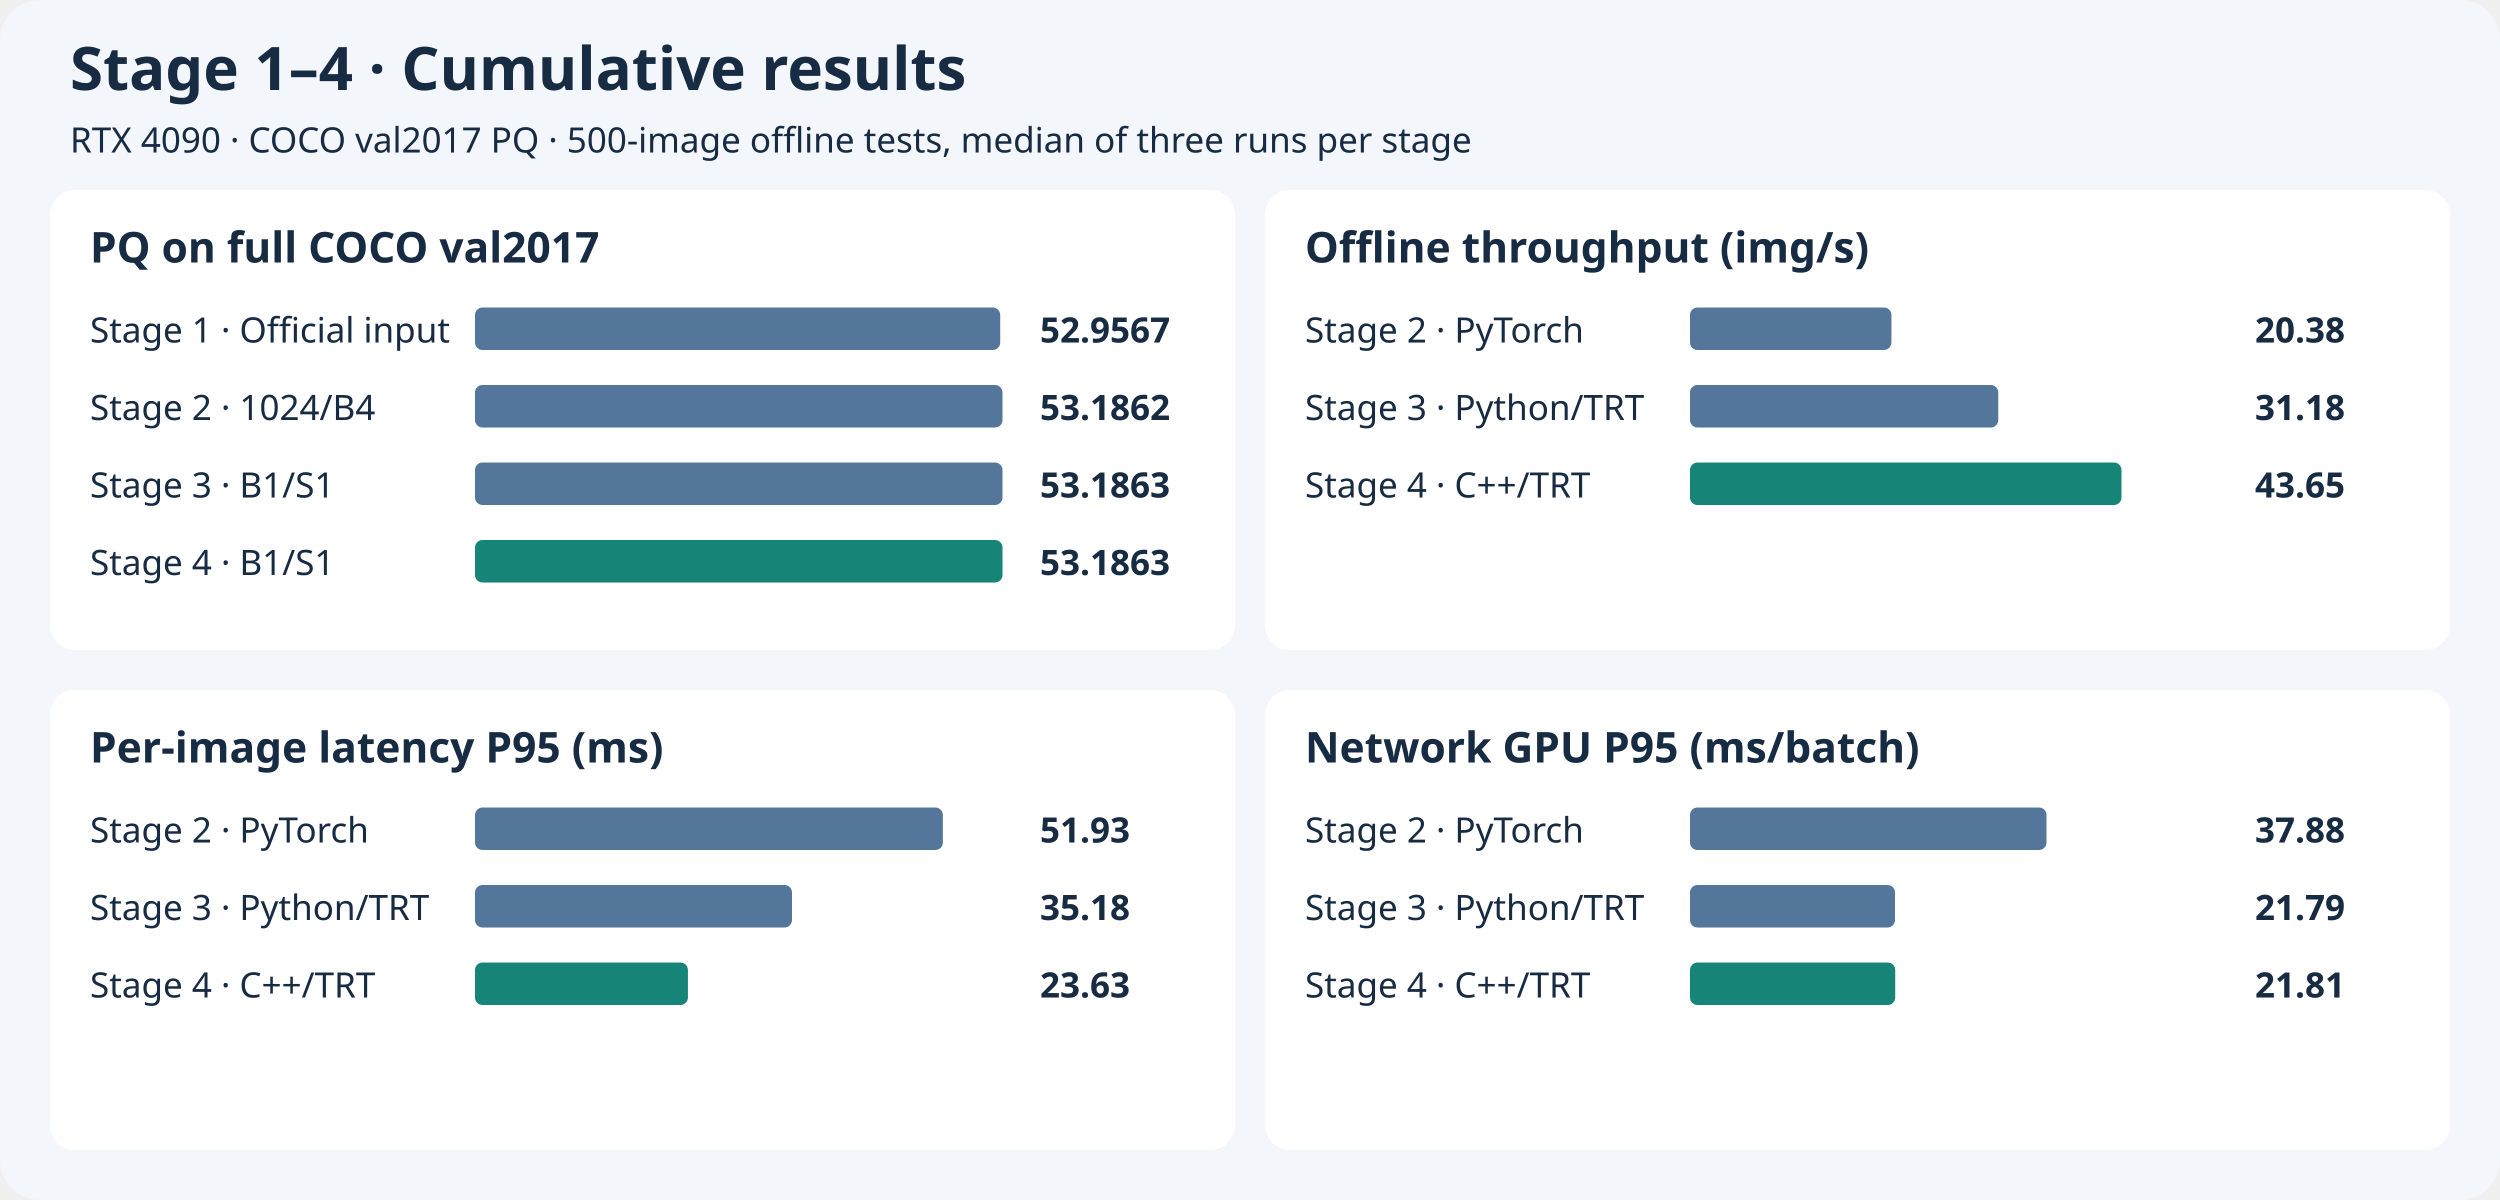
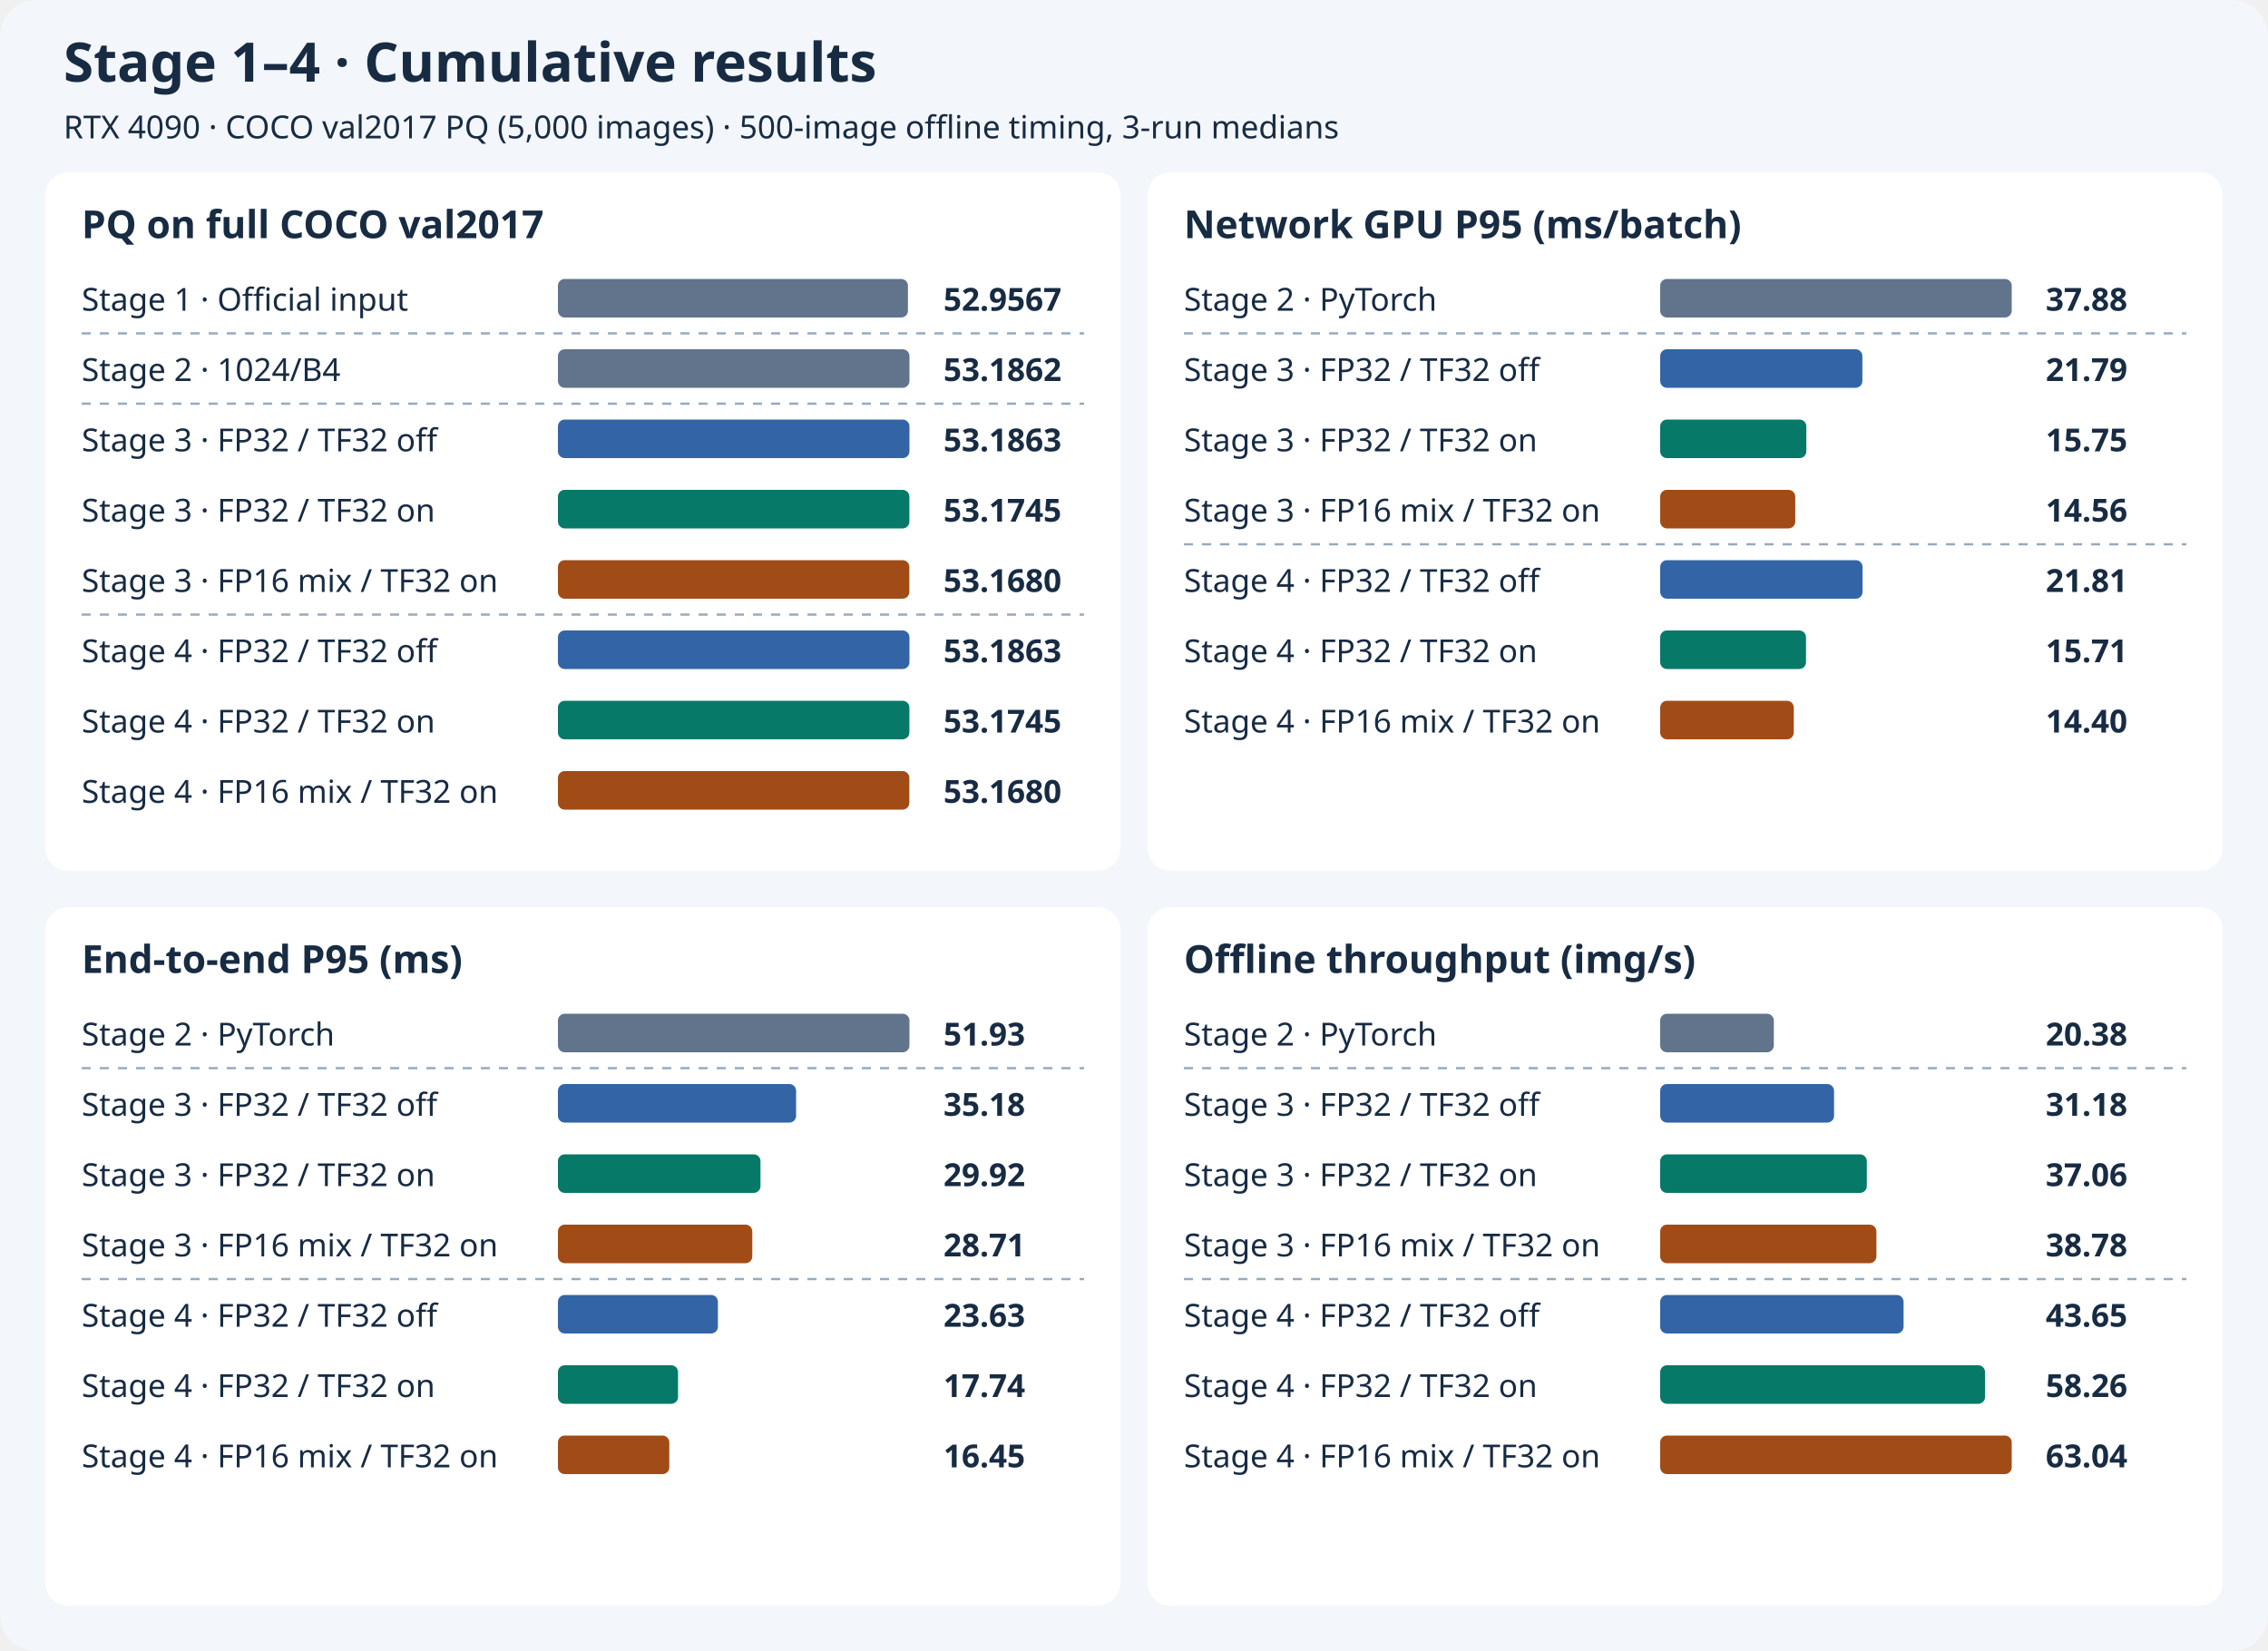
- <svg xmlns="http://www.w3.org/2000/svg" width="1000" height="480" viewBox="0 0 1000 480" role="img" aria-labelledby="title">
-   <rect width="1000" height="480" rx="16" fill="#f3f6fa" />
+ <svg xmlns="http://www.w3.org/2000/svg" width="1000" height="728" viewBox="0 0 1000 728" role="img" aria-labelledby="title">
+   <rect width="1000" height="728" rx="16" fill="#f3f6fa" />
  <g font-family="system-ui, sans-serif" fill="#172b43">
    <text x="28" y="36" font-size="24" font-weight="700">Stage 1–4 · Cumulative results</text>
-     <text x="28" y="61" font-size="14" font-weight="400">RTX 4090 · COCO val2017 PQ · 500-image offline tests, median of three runs per stage</text>
-     <rect x="20" y="76" width="474" height="184" rx="10" fill="white" />
+     <text x="28" y="61" font-size="14" font-weight="400">RTX 4090 · COCO val2017 PQ (5,000 images) · 500-image offline timing, 3-run medians</text>
+     <rect x="20" y="76" width="474" height="308" rx="10" fill="white" />
    <text x="36" y="105" font-size="17" font-weight="700">PQ on full COCO val2017</text>
    <text x="36" y="137" font-size="14" font-weight="400">Stage 1 · Official input</text>
-     <rect x="190" y="123" width="210.09" height="17" rx="3" fill="#54769a" />
+     <rect x="246" y="123" width="154.33" height="17" rx="3" fill="#61748b" />
    <text x="416" y="137" font-size="14" font-weight="650">52.9567</text>
+     <path d="M36 147h442" stroke="#97aabd" stroke-dasharray="4 4" />
    <text x="36" y="168" font-size="14" font-weight="400">Stage 2 · 1024/B4</text>
-     <rect x="190" y="154" width="211.00" height="17" rx="3" fill="#54769a" />
+     <rect x="246" y="154" width="155.00" height="17" rx="3" fill="#61748b" />
    <text x="416" y="168" font-size="14" font-weight="650">53.1862</text>
-     <text x="36" y="199" font-size="14" font-weight="400">Stage 3 · B1/S1</text>
-     <rect x="190" y="185" width="211.00" height="17" rx="3" fill="#54769a" />
+     <path d="M36 178h442" stroke="#97aabd" stroke-dasharray="4 4" />
+     <text x="36" y="199" font-size="14" font-weight="400">Stage 3 · FP32 / TF32 off</text>
+     <rect x="246" y="185" width="155.00" height="17" rx="3" fill="#3365a6" />
    <text x="416" y="199" font-size="14" font-weight="650">53.1863</text>
-     <text x="36" y="230" font-size="14" font-weight="400">Stage 4 · B1/S1</text>
-     <rect x="190" y="216" width="211.00" height="17" rx="3" fill="#168477" />
-     <text x="416" y="230" font-size="14" font-weight="650">53.1863</text>
-     <rect x="506" y="76" width="474" height="184" rx="10" fill="white" />
-     <text x="522" y="105" font-size="17" font-weight="700">Offline throughput (img/s)</text>
+     <text x="36" y="230" font-size="14" font-weight="400">Stage 3 · FP32 / TF32 on</text>
+     <rect x="246" y="216" width="154.97" height="17" rx="3" fill="#067969" />
+     <text x="416" y="230" font-size="14" font-weight="650">53.1745</text>
+     <text x="36" y="261" font-size="14" font-weight="400">Stage 3 · FP16 mix / TF32 on</text>
+     <rect x="246" y="247" width="154.95" height="17" rx="3" fill="#a14c17" />
+     <text x="416" y="261" font-size="14" font-weight="650">53.1680</text>
+     <path d="M36 271h442" stroke="#97aabd" stroke-dasharray="4 4" />
+     <text x="36" y="292" font-size="14" font-weight="400">Stage 4 · FP32 / TF32 off</text>
+     <rect x="246" y="278" width="155.00" height="17" rx="3" fill="#3365a6" />
+     <text x="416" y="292" font-size="14" font-weight="650">53.1863</text>
+     <text x="36" y="323" font-size="14" font-weight="400">Stage 4 · FP32 / TF32 on</text>
+     <rect x="246" y="309" width="154.97" height="17" rx="3" fill="#067969" />
+     <text x="416" y="323" font-size="14" font-weight="650">53.1745</text>
+     <text x="36" y="354" font-size="14" font-weight="400">Stage 4 · FP16 mix / TF32 on</text>
+     <rect x="246" y="340" width="154.95" height="17" rx="3" fill="#a14c17" />
+     <text x="416" y="354" font-size="14" font-weight="650">53.1680</text>
+     <rect x="506" y="76" width="474" height="308" rx="10" fill="white" />
+     <text x="522" y="105" font-size="17" font-weight="700">Network GPU P95 (ms/batch)</text>
    <text x="522" y="137" font-size="14" font-weight="400">Stage 2 · PyTorch</text>
-     <rect x="676" y="123" width="80.57" height="17" rx="3" fill="#54769a" />
-     <text x="902" y="137" font-size="14" font-weight="650">20.38</text>
-     <text x="522" y="168" font-size="14" font-weight="400">Stage 3 · Python/TRT</text>
-     <rect x="676" y="154" width="123.31" height="17" rx="3" fill="#54769a" />
-     <text x="902" y="168" font-size="14" font-weight="650">31.18</text>
-     <text x="522" y="199" font-size="14" font-weight="400">Stage 4 · C++/TRT</text>
-     <rect x="676" y="185" width="172.60" height="17" rx="3" fill="#168477" />
-     <text x="902" y="199" font-size="14" font-weight="650">43.65</text>
-     <rect x="20" y="276" width="474" height="184" rx="10" fill="white" />
-     <text x="36" y="305" font-size="17" font-weight="700">Per-image latency P95 (ms)</text>
-     <text x="36" y="337" font-size="14" font-weight="400">Stage 2 · PyTorch</text>
-     <rect x="190" y="323" width="187.15" height="17" rx="3" fill="#54769a" />
-     <text x="416" y="337" font-size="14" font-weight="650">51.93</text>
-     <text x="36" y="368" font-size="14" font-weight="400">Stage 3 · Python/TRT</text>
-     <rect x="190" y="354" width="126.80" height="17" rx="3" fill="#54769a" />
-     <text x="416" y="368" font-size="14" font-weight="650">35.18</text>
-     <text x="36" y="399" font-size="14" font-weight="400">Stage 4 · C++/TRT</text>
-     <rect x="190" y="385" width="85.17" height="17" rx="3" fill="#168477" />
-     <text x="416" y="399" font-size="14" font-weight="650">23.63</text>
-     <rect x="506" y="276" width="474" height="184" rx="10" fill="white" />
-     <text x="522" y="305" font-size="17" font-weight="700">Network GPU P95 (ms/batch)</text>
-     <text x="522" y="337" font-size="14" font-weight="400">Stage 2 · PyTorch</text>
-     <rect x="676" y="323" width="142.59" height="17" rx="3" fill="#54769a" />
-     <text x="902" y="337" font-size="14" font-weight="650">37.88</text>
-     <text x="522" y="368" font-size="14" font-weight="400">Stage 3 · Python/TRT</text>
-     <rect x="676" y="354" width="82.01" height="17" rx="3" fill="#54769a" />
-     <text x="902" y="368" font-size="14" font-weight="650">21.79</text>
-     <text x="522" y="399" font-size="14" font-weight="400">Stage 4 · C++/TRT</text>
-     <rect x="676" y="385" width="82.09" height="17" rx="3" fill="#168477" />
-     <text x="902" y="399" font-size="14" font-weight="650">21.81</text>
+     <rect x="732" y="123" width="155.00" height="17" rx="3" fill="#61748b" />
+     <text x="902" y="137" font-size="14" font-weight="650">37.88</text>
+     <path d="M522 147h442" stroke="#97aabd" stroke-dasharray="4 4" />
+     <text x="522" y="168" font-size="14" font-weight="400">Stage 3 · FP32 / TF32 off</text>
+     <rect x="732" y="154" width="89.16" height="17" rx="3" fill="#3365a6" />
+     <text x="902" y="168" font-size="14" font-weight="650">21.79</text>
+     <text x="522" y="199" font-size="14" font-weight="400">Stage 3 · FP32 / TF32 on</text>
+     <rect x="732" y="185" width="64.45" height="17" rx="3" fill="#067969" />
+     <text x="902" y="199" font-size="14" font-weight="650">15.75</text>
+     <text x="522" y="230" font-size="14" font-weight="400">Stage 3 · FP16 mix / TF32 on</text>
+     <rect x="732" y="216" width="59.56" height="17" rx="3" fill="#a14c17" />
+     <text x="902" y="230" font-size="14" font-weight="650">14.56</text>
+     <path d="M522 240h442" stroke="#97aabd" stroke-dasharray="4 4" />
+     <text x="522" y="261" font-size="14" font-weight="400">Stage 4 · FP32 / TF32 off</text>
+     <rect x="732" y="247" width="89.24" height="17" rx="3" fill="#3365a6" />
+     <text x="902" y="261" font-size="14" font-weight="650">21.81</text>
+     <text x="522" y="292" font-size="14" font-weight="400">Stage 4 · FP32 / TF32 on</text>
+     <rect x="732" y="278" width="64.30" height="17" rx="3" fill="#067969" />
+     <text x="902" y="292" font-size="14" font-weight="650">15.71</text>
+     <text x="522" y="323" font-size="14" font-weight="400">Stage 4 · FP16 mix / TF32 on</text>
+     <rect x="732" y="309" width="58.91" height="17" rx="3" fill="#a14c17" />
+     <text x="902" y="323" font-size="14" font-weight="650">14.40</text>
+     <rect x="20" y="400" width="474" height="308" rx="10" fill="white" />
+     <text x="36" y="429" font-size="17" font-weight="700">End-to-end P95 (ms)</text>
+     <text x="36" y="461" font-size="14" font-weight="400">Stage 2 · PyTorch</text>
+     <rect x="246" y="447" width="155.00" height="17" rx="3" fill="#61748b" />
+     <text x="416" y="461" font-size="14" font-weight="650">51.93</text>
+     <path d="M36 471h442" stroke="#97aabd" stroke-dasharray="4 4" />
+     <text x="36" y="492" font-size="14" font-weight="400">Stage 3 · FP32 / TF32 off</text>
+     <rect x="246" y="478" width="105.02" height="17" rx="3" fill="#3365a6" />
+     <text x="416" y="492" font-size="14" font-weight="650">35.18</text>
+     <text x="36" y="523" font-size="14" font-weight="400">Stage 3 · FP32 / TF32 on</text>
+     <rect x="246" y="509" width="89.32" height="17" rx="3" fill="#067969" />
+     <text x="416" y="523" font-size="14" font-weight="650">29.92</text>
+     <text x="36" y="554" font-size="14" font-weight="400">Stage 3 · FP16 mix / TF32 on</text>
+     <rect x="246" y="540" width="85.70" height="17" rx="3" fill="#a14c17" />
+     <text x="416" y="554" font-size="14" font-weight="650">28.71</text>
+     <path d="M36 564h442" stroke="#97aabd" stroke-dasharray="4 4" />
+     <text x="36" y="585" font-size="14" font-weight="400">Stage 4 · FP32 / TF32 off</text>
+     <rect x="246" y="571" width="70.54" height="17" rx="3" fill="#3365a6" />
+     <text x="416" y="585" font-size="14" font-weight="650">23.63</text>
+     <text x="36" y="616" font-size="14" font-weight="400">Stage 4 · FP32 / TF32 on</text>
+     <rect x="246" y="602" width="52.96" height="17" rx="3" fill="#067969" />
+     <text x="416" y="616" font-size="14" font-weight="650">17.74</text>
+     <text x="36" y="647" font-size="14" font-weight="400">Stage 4 · FP16 mix / TF32 on</text>
+     <rect x="246" y="633" width="49.11" height="17" rx="3" fill="#a14c17" />
+     <text x="416" y="647" font-size="14" font-weight="650">16.45</text>
+     <rect x="506" y="400" width="474" height="308" rx="10" fill="white" />
+     <text x="522" y="429" font-size="17" font-weight="700">Offline throughput (img/s)</text>
+     <text x="522" y="461" font-size="14" font-weight="400">Stage 2 · PyTorch</text>
+     <rect x="732" y="447" width="50.10" height="17" rx="3" fill="#61748b" />
+     <text x="902" y="461" font-size="14" font-weight="650">20.38</text>
+     <path d="M522 471h442" stroke="#97aabd" stroke-dasharray="4 4" />
+     <text x="522" y="492" font-size="14" font-weight="400">Stage 3 · FP32 / TF32 off</text>
+     <rect x="732" y="478" width="76.67" height="17" rx="3" fill="#3365a6" />
+     <text x="902" y="492" font-size="14" font-weight="650">31.18</text>
+     <text x="522" y="523" font-size="14" font-weight="400">Stage 3 · FP32 / TF32 on</text>
+     <rect x="732" y="509" width="91.11" height="17" rx="3" fill="#067969" />
+     <text x="902" y="523" font-size="14" font-weight="650">37.06</text>
+     <text x="522" y="554" font-size="14" font-weight="400">Stage 3 · FP16 mix / TF32 on</text>
+     <rect x="732" y="540" width="95.34" height="17" rx="3" fill="#a14c17" />
+     <text x="902" y="554" font-size="14" font-weight="650">38.78</text>
+     <path d="M522 564h442" stroke="#97aabd" stroke-dasharray="4 4" />
+     <text x="522" y="585" font-size="14" font-weight="400">Stage 4 · FP32 / TF32 off</text>
+     <rect x="732" y="571" width="107.32" height="17" rx="3" fill="#3365a6" />
+     <text x="902" y="585" font-size="14" font-weight="650">43.65</text>
+     <text x="522" y="616" font-size="14" font-weight="400">Stage 4 · FP32 / TF32 on</text>
+     <rect x="732" y="602" width="143.24" height="17" rx="3" fill="#067969" />
+     <text x="902" y="616" font-size="14" font-weight="650">58.26</text>
+     <text x="522" y="647" font-size="14" font-weight="400">Stage 4 · FP16 mix / TF32 on</text>
+     <rect x="732" y="633" width="155.00" height="17" rx="3" fill="#a14c17" />
+     <text x="902" y="647" font-size="14" font-weight="650">63.04</text>
  </g>
</svg>
